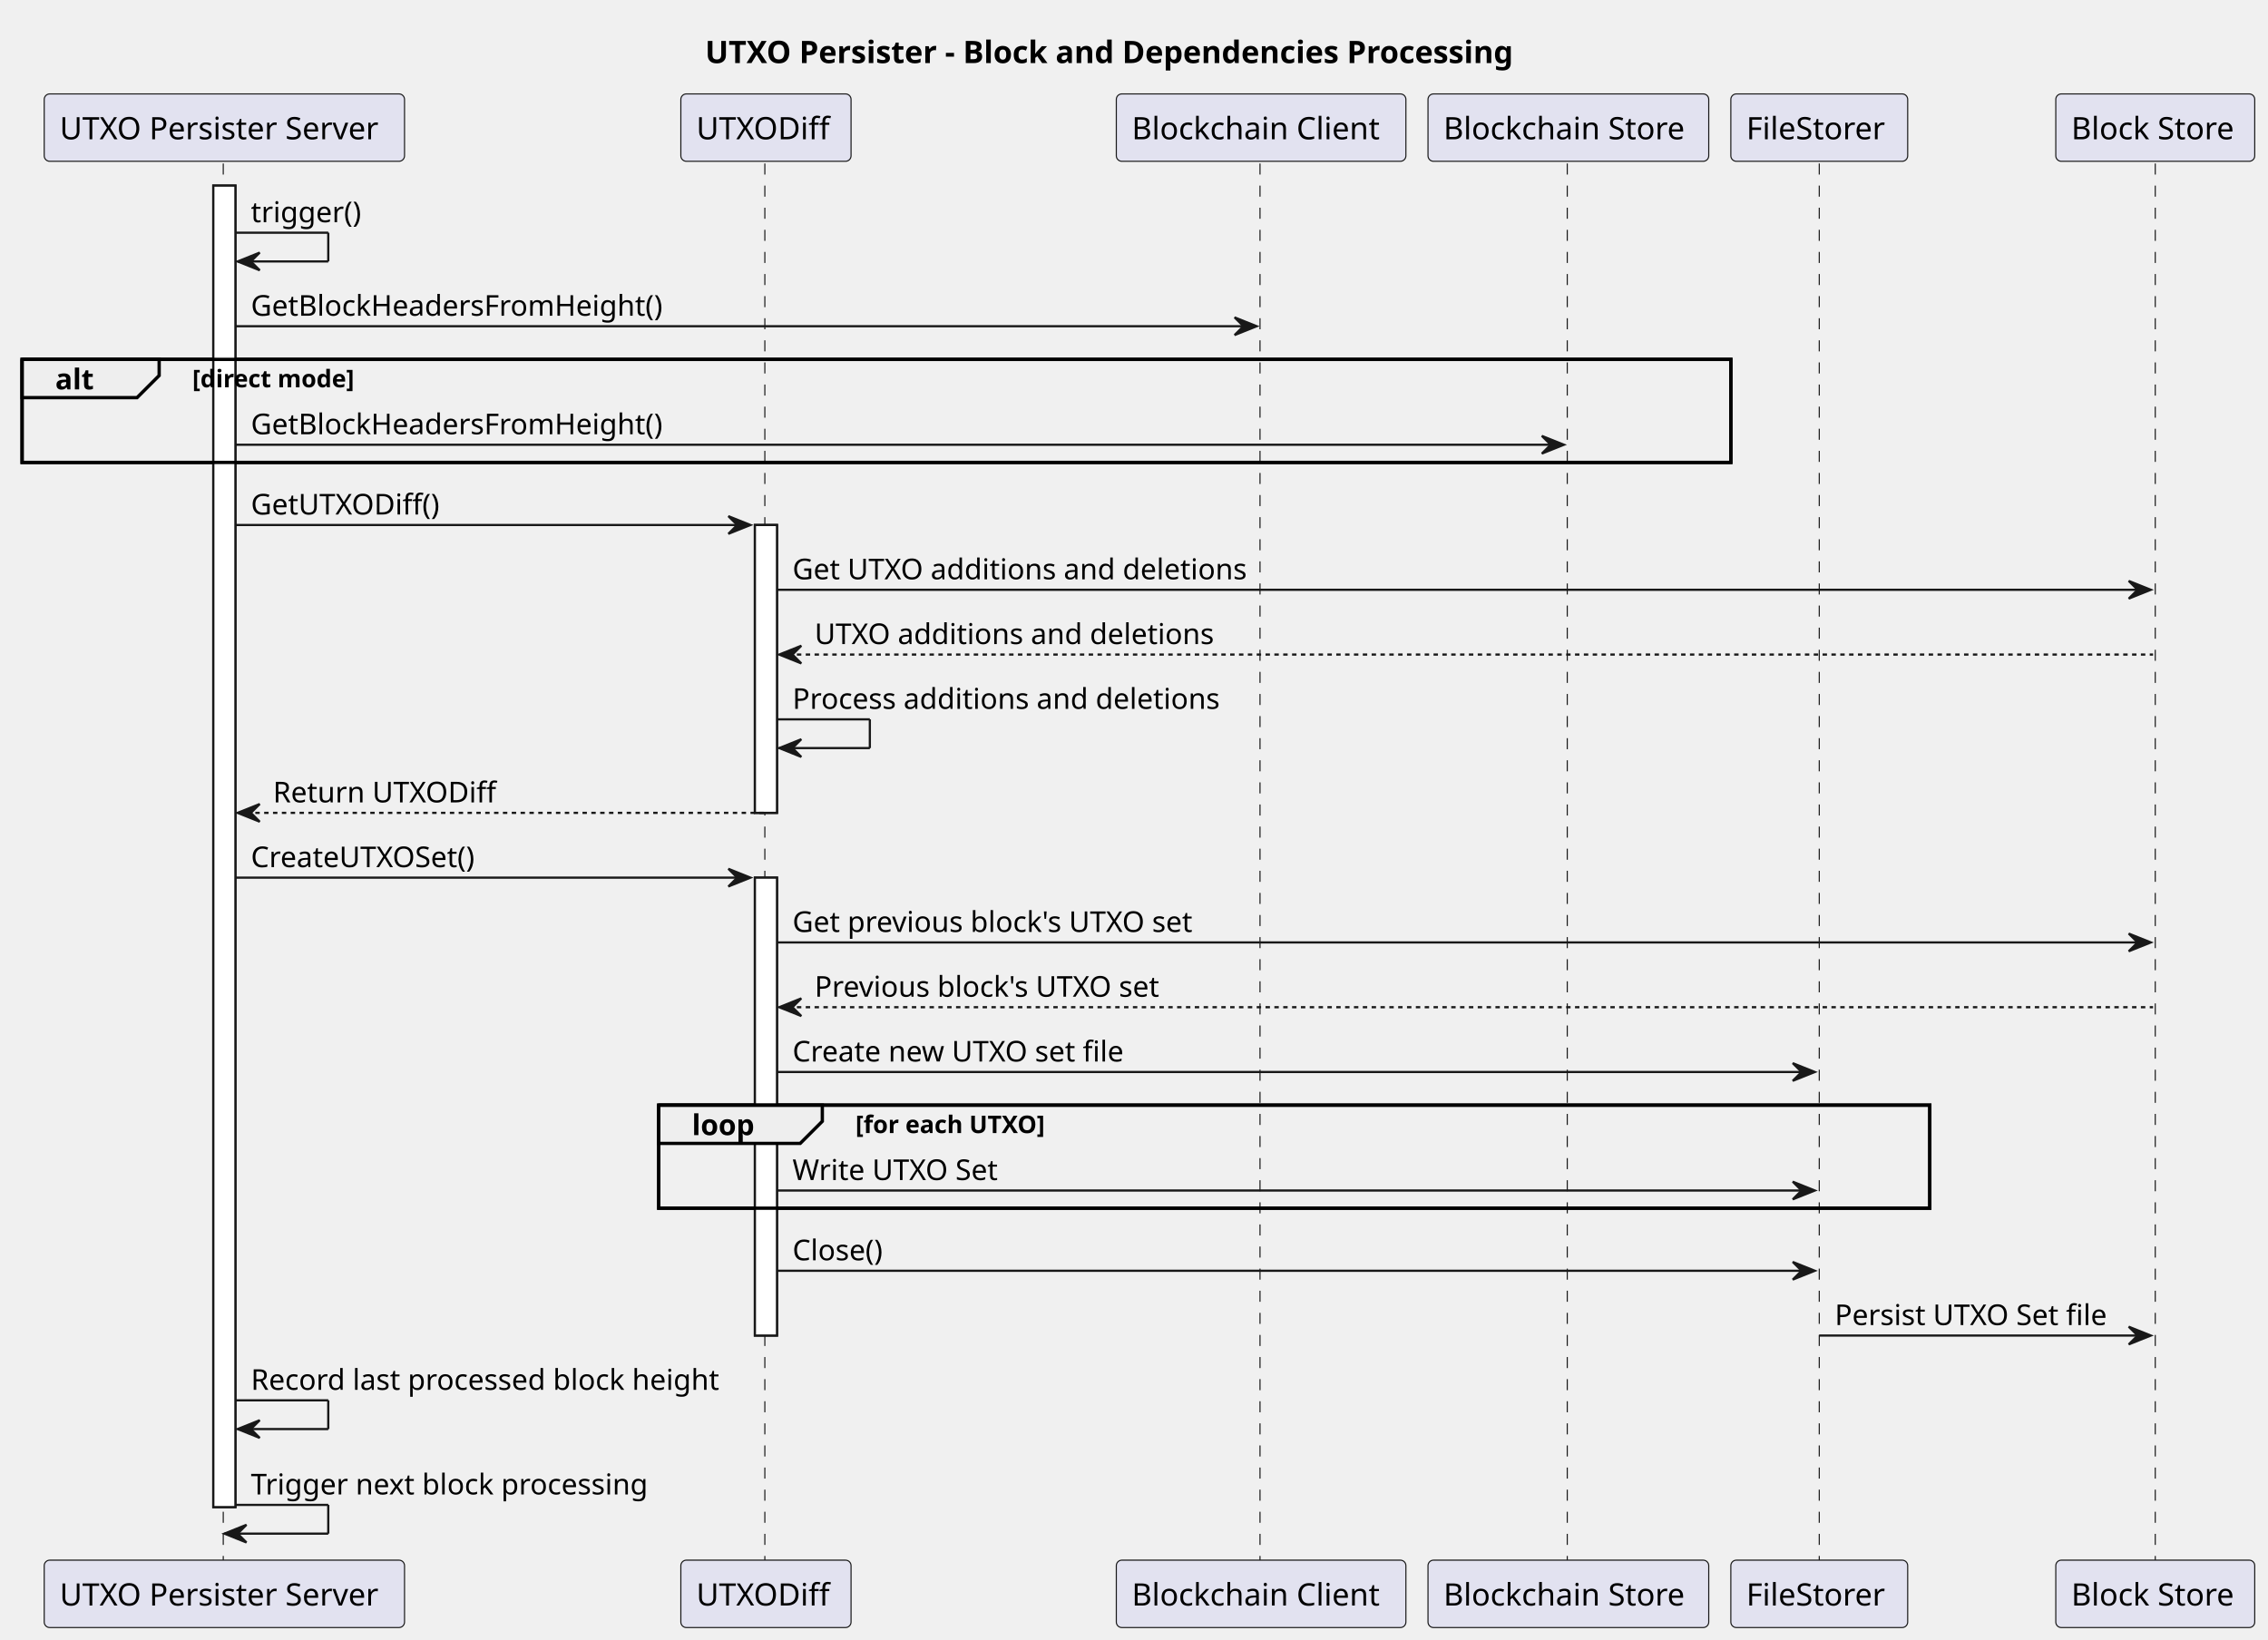
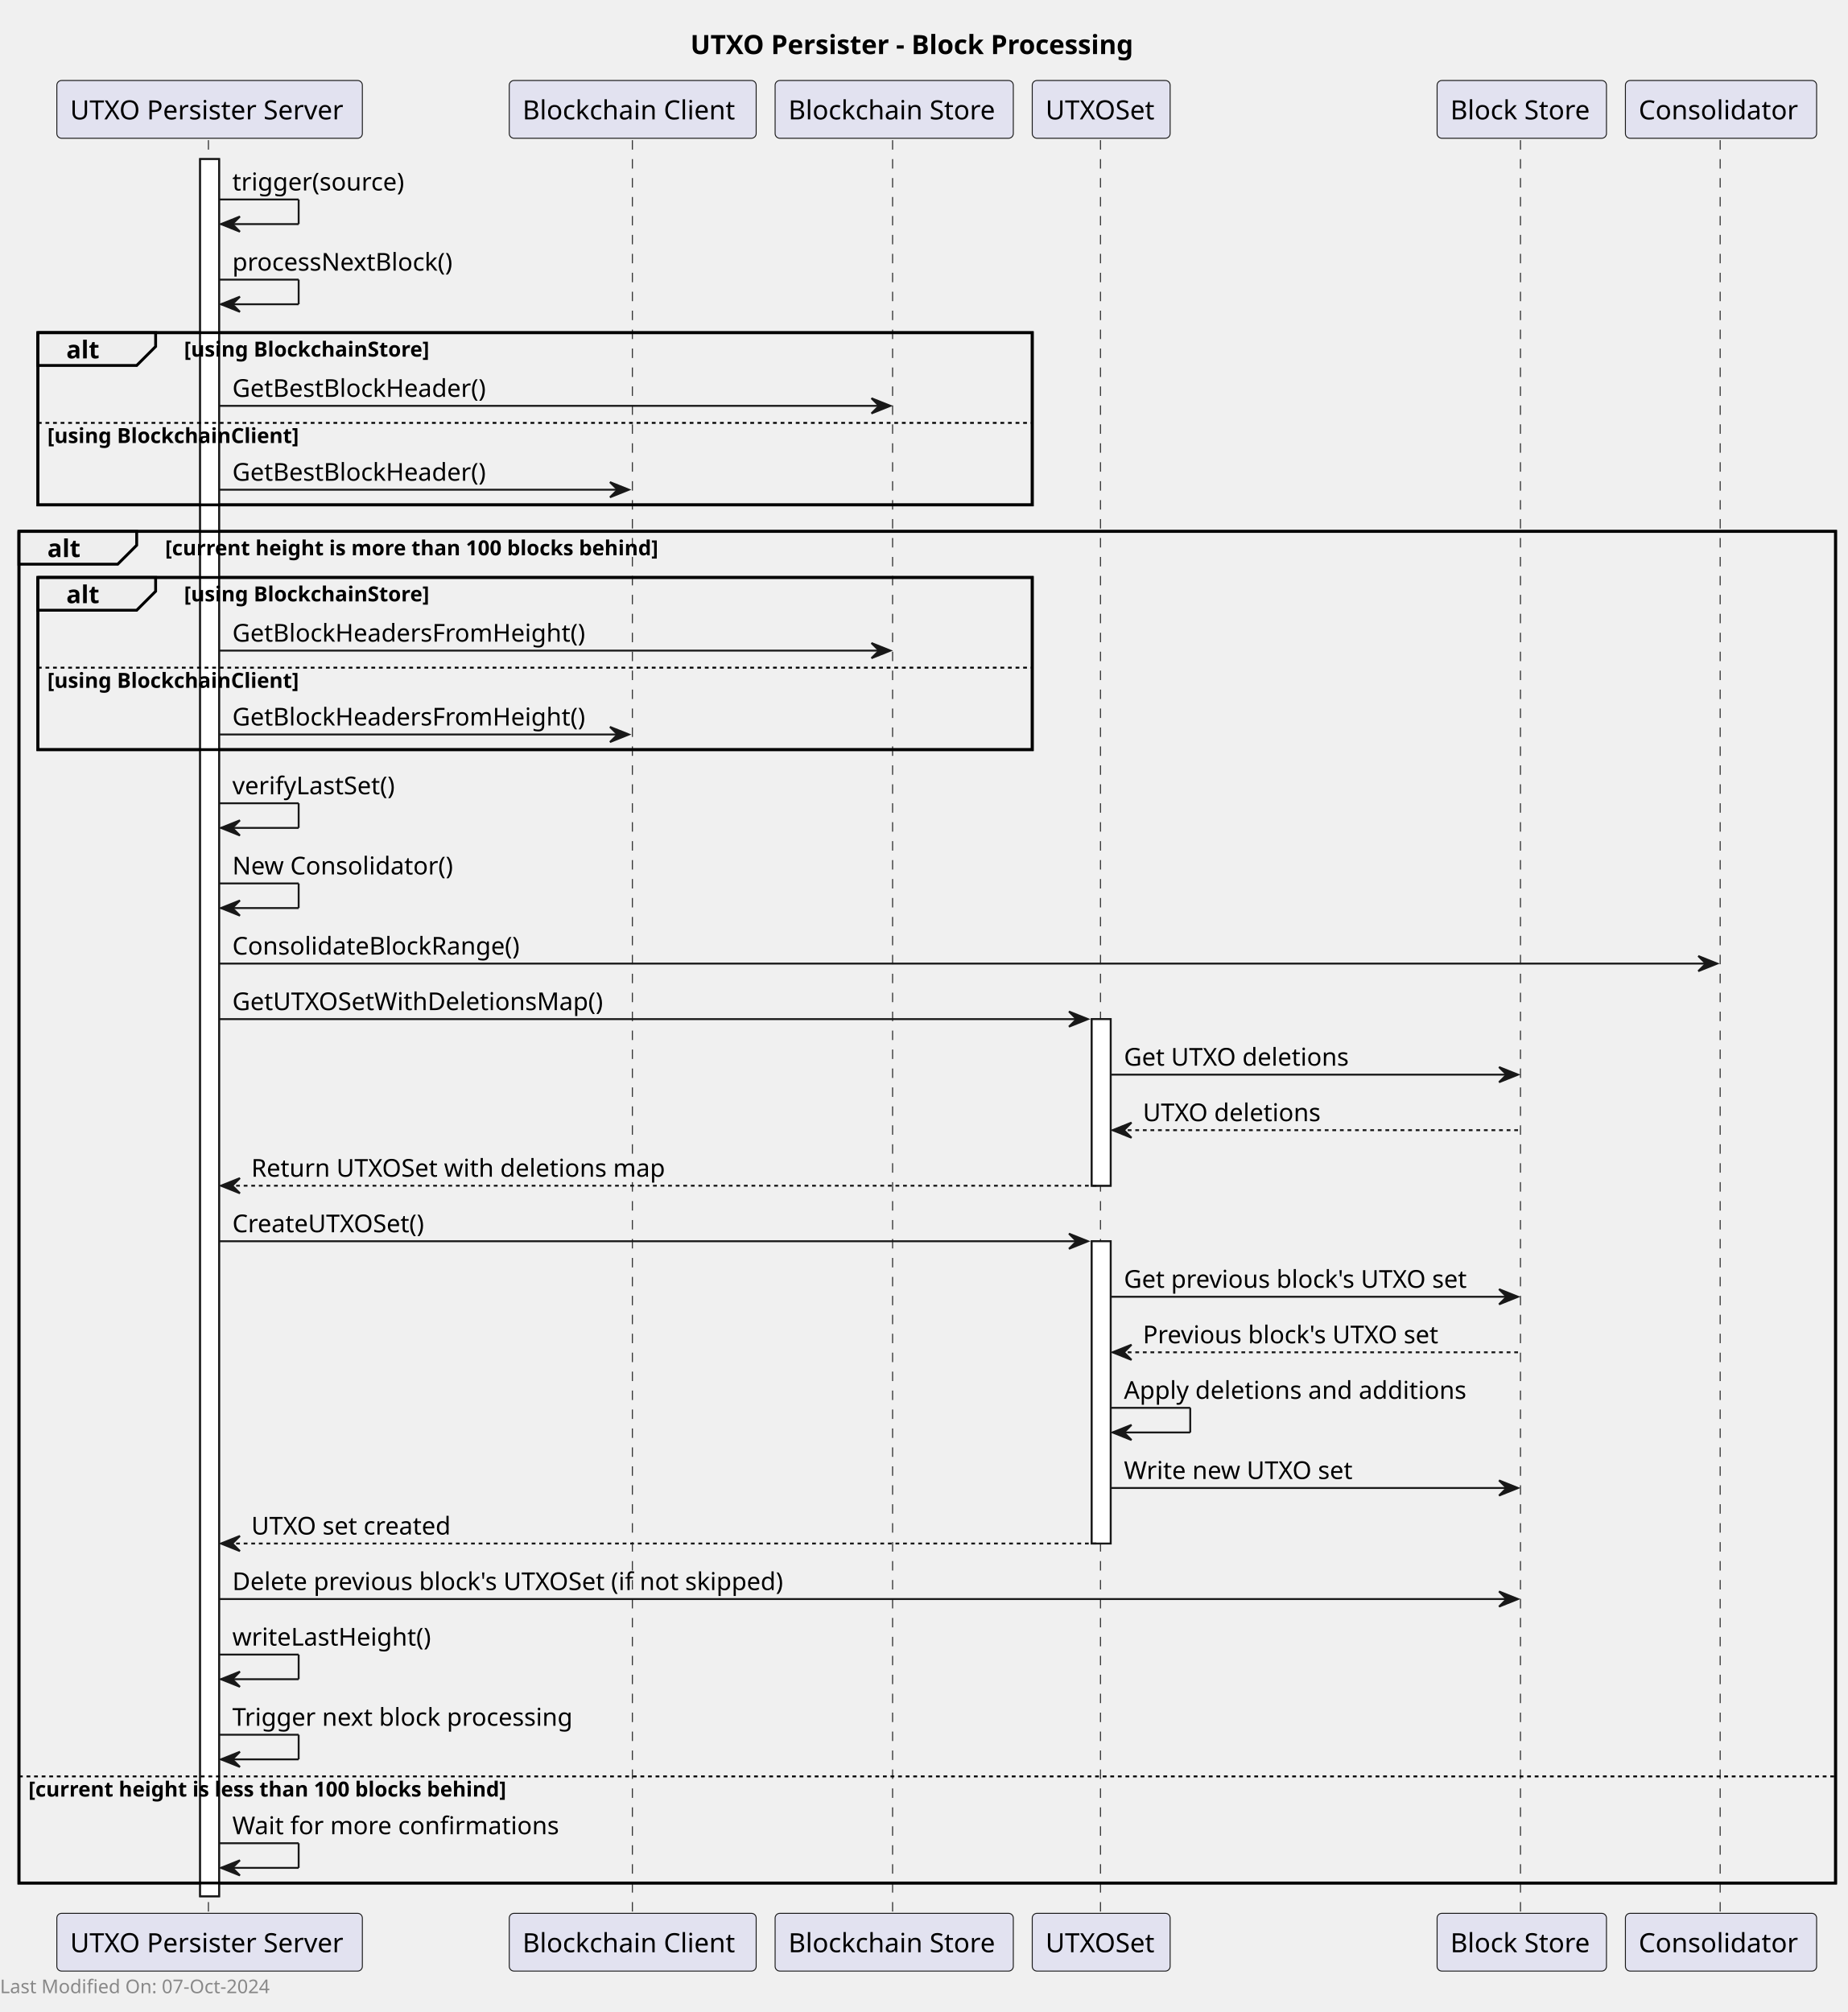
- <svg xmlns="http://www.w3.org/2000/svg" contentStyleType="text/css" height="742px" preserveAspectRatio="none" style="width:1026px;height:742px;background:#FFFFFF;" version="1.1" viewBox="0 0 1026 742" width="1026px" zoomAndPan="magnify">
+ <svg xmlns="http://www.w3.org/2000/svg" contentStyleType="text/css" height="1062px" preserveAspectRatio="none" style="width:975px;height:1062px;background:#FFFFFF;" version="1.1" viewBox="0 0 975 1062" width="975px" zoomAndPan="magnify">
  <defs />
  <g>
-     <text fill="#000000" font-family="sans-serif" font-size="14" font-weight="bold" lengthAdjust="spacing" textLength="386" x="319" y="28.535">UTXO Persister - Block and Dependencies Processing</text>
-     <rect fill="#FFFFFF" height="597.9" style="stroke:#181818;stroke-width:1.0;" width="10" x="96.5" y="83.977" />
-     <rect fill="#FFFFFF" height="130.242" style="stroke:#181818;stroke-width:1.0;" width="10" x="341.5" y="237.529" />
-     <rect fill="#FFFFFF" height="207.174" style="stroke:#181818;stroke-width:1.0;" width="10" x="341.5" y="397.082" />
-     <rect fill="none" height="46.621" style="stroke:#000000;stroke-width:1.5;" width="773" x="10" y="162.598" />
-     <rect fill="none" height="46.621" style="stroke:#000000;stroke-width:1.5;" width="575" x="298" y="500.014" />
-     <line style="stroke:#181818;stroke-width:0.5;stroke-dasharray:5.0,5.0;" x1="101" x2="101" y1="73.977" y2="706.877" />
-     <line style="stroke:#181818;stroke-width:0.5;stroke-dasharray:5.0,5.0;" x1="346" x2="346" y1="73.977" y2="706.877" />
-     <line style="stroke:#181818;stroke-width:0.5;stroke-dasharray:5.0,5.0;" x1="570" x2="570" y1="73.977" y2="706.877" />
-     <line style="stroke:#181818;stroke-width:0.5;stroke-dasharray:5.0,5.0;" x1="709" x2="709" y1="73.977" y2="706.877" />
-     <line style="stroke:#181818;stroke-width:0.5;stroke-dasharray:5.0,5.0;" x1="823" x2="823" y1="73.977" y2="706.877" />
-     <line style="stroke:#181818;stroke-width:0.5;stroke-dasharray:5.0,5.0;" x1="975" x2="975" y1="73.977" y2="706.877" />
-     <rect fill="#E2E2F0" height="30.488" rx="2.5" ry="2.5" style="stroke:#181818;stroke-width:0.5;" width="163" x="20" y="42.488" />
-     <text fill="#000000" font-family="sans-serif" font-size="14" lengthAdjust="spacing" textLength="149" x="27" y="63.023">UTXO Persister Server</text>
-     <rect fill="#E2E2F0" height="30.488" rx="2.5" ry="2.5" style="stroke:#181818;stroke-width:0.5;" width="163" x="20" y="705.877" />
-     <text fill="#000000" font-family="sans-serif" font-size="14" lengthAdjust="spacing" textLength="149" x="27" y="726.412">UTXO Persister Server</text>
-     <rect fill="#E2E2F0" height="30.488" rx="2.5" ry="2.5" style="stroke:#181818;stroke-width:0.5;" width="77" x="308" y="42.488" />
-     <text fill="#000000" font-family="sans-serif" font-size="14" lengthAdjust="spacing" textLength="63" x="315" y="63.023">UTXODiff</text>
-     <rect fill="#E2E2F0" height="30.488" rx="2.5" ry="2.5" style="stroke:#181818;stroke-width:0.5;" width="77" x="308" y="705.877" />
-     <text fill="#000000" font-family="sans-serif" font-size="14" lengthAdjust="spacing" textLength="63" x="315" y="726.412">UTXODiff</text>
-     <rect fill="#E2E2F0" height="30.488" rx="2.5" ry="2.5" style="stroke:#181818;stroke-width:0.5;" width="131" x="505" y="42.488" />
-     <text fill="#000000" font-family="sans-serif" font-size="14" lengthAdjust="spacing" textLength="117" x="512" y="63.023">Blockchain Client</text>
-     <rect fill="#E2E2F0" height="30.488" rx="2.5" ry="2.5" style="stroke:#181818;stroke-width:0.5;" width="131" x="505" y="705.877" />
-     <text fill="#000000" font-family="sans-serif" font-size="14" lengthAdjust="spacing" textLength="117" x="512" y="726.412">Blockchain Client</text>
-     <rect fill="#E2E2F0" height="30.488" rx="2.5" ry="2.5" style="stroke:#181818;stroke-width:0.5;" width="127" x="646" y="42.488" />
-     <text fill="#000000" font-family="sans-serif" font-size="14" lengthAdjust="spacing" textLength="113" x="653" y="63.023">Blockchain Store</text>
-     <rect fill="#E2E2F0" height="30.488" rx="2.5" ry="2.5" style="stroke:#181818;stroke-width:0.5;" width="127" x="646" y="705.877" />
-     <text fill="#000000" font-family="sans-serif" font-size="14" lengthAdjust="spacing" textLength="113" x="653" y="726.412">Blockchain Store</text>
-     <rect fill="#E2E2F0" height="30.488" rx="2.5" ry="2.5" style="stroke:#181818;stroke-width:0.5;" width="80" x="783" y="42.488" />
-     <text fill="#000000" font-family="sans-serif" font-size="14" lengthAdjust="spacing" textLength="66" x="790" y="63.023">FileStorer</text>
-     <rect fill="#E2E2F0" height="30.488" rx="2.5" ry="2.5" style="stroke:#181818;stroke-width:0.5;" width="80" x="783" y="705.877" />
-     <text fill="#000000" font-family="sans-serif" font-size="14" lengthAdjust="spacing" textLength="66" x="790" y="726.412">FileStorer</text>
-     <rect fill="#E2E2F0" height="30.488" rx="2.5" ry="2.5" style="stroke:#181818;stroke-width:0.5;" width="90" x="930" y="42.488" />
-     <text fill="#000000" font-family="sans-serif" font-size="14" lengthAdjust="spacing" textLength="76" x="937" y="63.023">Block Store</text>
-     <rect fill="#E2E2F0" height="30.488" rx="2.5" ry="2.5" style="stroke:#181818;stroke-width:0.5;" width="90" x="930" y="705.877" />
-     <text fill="#000000" font-family="sans-serif" font-size="14" lengthAdjust="spacing" textLength="76" x="937" y="726.412">Block Store</text>
-     <rect fill="#FFFFFF" height="597.9" style="stroke:#181818;stroke-width:1.0;" width="10" x="96.5" y="83.977" />
-     <rect fill="#FFFFFF" height="130.242" style="stroke:#181818;stroke-width:1.0;" width="10" x="341.5" y="237.529" />
-     <rect fill="#FFFFFF" height="207.174" style="stroke:#181818;stroke-width:1.0;" width="10" x="341.5" y="397.082" />
-     <line style="stroke:#181818;stroke-width:1.0;" x1="106.5" x2="148.5" y1="105.287" y2="105.287" />
-     <line style="stroke:#181818;stroke-width:1.0;" x1="148.5" x2="148.5" y1="105.287" y2="118.287" />
-     <line style="stroke:#181818;stroke-width:1.0;" x1="107.5" x2="148.5" y1="118.287" y2="118.287" />
-     <polygon fill="#181818" points="117.5,114.287,107.5,118.287,117.5,122.287,113.5,118.287" style="stroke:#181818;stroke-width:1.0;" />
-     <text fill="#000000" font-family="sans-serif" font-size="13" lengthAdjust="spacing" textLength="50" x="113.5" y="100.545">trigger()</text>
-     <polygon fill="#181818" points="558.5,143.598,568.5,147.598,558.5,151.598,562.5,147.598" style="stroke:#181818;stroke-width:1.0;" />
-     <line style="stroke:#181818;stroke-width:1.0;" x1="106.5" x2="564.5" y1="147.598" y2="147.598" />
-     <text fill="#000000" font-family="sans-serif" font-size="13" lengthAdjust="spacing" textLength="188" x="113.5" y="142.856">GetBlockHeadersFromHeight()</text>
-     <path d="M10,162.598 L72,162.598 L72,169.908 L62,179.908 L10,179.908 L10,162.598 " fill="#EEEEEE" style="stroke:#000000;stroke-width:1.5;" />
-     <rect fill="none" height="46.621" style="stroke:#000000;stroke-width:1.5;" width="773" x="10" y="162.598" />
-     <text fill="#000000" font-family="sans-serif" font-size="13" font-weight="bold" lengthAdjust="spacing" textLength="17" x="25" y="176.166">alt</text>
-     <text fill="#000000" font-family="sans-serif" font-size="11" font-weight="bold" lengthAdjust="spacing" textLength="75" x="87" y="175.232">[direct mode]</text>
-     <polygon fill="#181818" points="697.5,197.219,707.5,201.219,697.5,205.219,701.5,201.219" style="stroke:#181818;stroke-width:1.0;" />
-     <line style="stroke:#181818;stroke-width:1.0;" x1="106.5" x2="703.5" y1="201.219" y2="201.219" />
-     <text fill="#000000" font-family="sans-serif" font-size="13" lengthAdjust="spacing" textLength="188" x="113.5" y="196.477">GetBlockHeadersFromHeight()</text>
-     <polygon fill="#181818" points="329.5,233.529,339.5,237.529,329.5,241.529,333.5,237.529" style="stroke:#181818;stroke-width:1.0;" />
-     <line style="stroke:#181818;stroke-width:1.0;" x1="106.5" x2="335.5" y1="237.529" y2="237.529" />
-     <text fill="#000000" font-family="sans-serif" font-size="13" lengthAdjust="spacing" textLength="88" x="113.5" y="232.787">GetUTXODiff()</text>
-     <polygon fill="#181818" points="963,262.84,973,266.84,963,270.84,967,266.84" style="stroke:#181818;stroke-width:1.0;" />
-     <line style="stroke:#181818;stroke-width:1.0;" x1="351.5" x2="969" y1="266.84" y2="266.84" />
-     <text fill="#000000" font-family="sans-serif" font-size="13" lengthAdjust="spacing" textLength="212" x="358.5" y="262.098">Get UTXO additions and deletions</text>
-     <polygon fill="#181818" points="362.5,292.15,352.5,296.15,362.5,300.15,358.5,296.15" style="stroke:#181818;stroke-width:1.0;" />
-     <line style="stroke:#181818;stroke-width:1.0;stroke-dasharray:2.0,2.0;" x1="356.5" x2="974" y1="296.15" y2="296.15" />
-     <text fill="#000000" font-family="sans-serif" font-size="13" lengthAdjust="spacing" textLength="187" x="368.5" y="291.408">UTXO additions and deletions</text>
-     <line style="stroke:#181818;stroke-width:1.0;" x1="351.5" x2="393.5" y1="325.461" y2="325.461" />
-     <line style="stroke:#181818;stroke-width:1.0;" x1="393.5" x2="393.5" y1="325.461" y2="338.461" />
-     <line style="stroke:#181818;stroke-width:1.0;" x1="352.5" x2="393.5" y1="338.461" y2="338.461" />
-     <polygon fill="#181818" points="362.5,334.461,352.5,338.461,362.5,342.461,358.5,338.461" style="stroke:#181818;stroke-width:1.0;" />
-     <text fill="#000000" font-family="sans-serif" font-size="13" lengthAdjust="spacing" textLength="200" x="358.5" y="320.719">Process additions and deletions</text>
-     <polygon fill="#181818" points="117.5,363.772,107.5,367.772,117.5,371.772,113.5,367.772" style="stroke:#181818;stroke-width:1.0;" />
-     <line style="stroke:#181818;stroke-width:1.0;stroke-dasharray:2.0,2.0;" x1="111.5" x2="345.5" y1="367.772" y2="367.772" />
-     <text fill="#000000" font-family="sans-serif" font-size="13" lengthAdjust="spacing" textLength="104" x="123.5" y="363.029">Return UTXODiff</text>
-     <polygon fill="#181818" points="329.5,393.082,339.5,397.082,329.5,401.082,333.5,397.082" style="stroke:#181818;stroke-width:1.0;" />
-     <line style="stroke:#181818;stroke-width:1.0;" x1="106.5" x2="335.5" y1="397.082" y2="397.082" />
-     <text fill="#000000" font-family="sans-serif" font-size="13" lengthAdjust="spacing" textLength="102" x="113.5" y="392.34">CreateUTXOSet()</text>
-     <polygon fill="#181818" points="963,422.393,973,426.393,963,430.393,967,426.393" style="stroke:#181818;stroke-width:1.0;" />
-     <line style="stroke:#181818;stroke-width:1.0;" x1="351.5" x2="969" y1="426.393" y2="426.393" />
-     <text fill="#000000" font-family="sans-serif" font-size="13" lengthAdjust="spacing" textLength="190" x="358.5" y="421.65">Get previous block's UTXO set</text>
-     <polygon fill="#181818" points="362.5,451.703,352.5,455.703,362.5,459.703,358.5,455.703" style="stroke:#181818;stroke-width:1.0;" />
-     <line style="stroke:#181818;stroke-width:1.0;stroke-dasharray:2.0,2.0;" x1="356.5" x2="974" y1="455.703" y2="455.703" />
-     <text fill="#000000" font-family="sans-serif" font-size="13" lengthAdjust="spacing" textLength="164" x="368.5" y="450.961">Previous block's UTXO set</text>
-     <polygon fill="#181818" points="811,481.014,821,485.014,811,489.014,815,485.014" style="stroke:#181818;stroke-width:1.0;" />
-     <line style="stroke:#181818;stroke-width:1.0;" x1="351.5" x2="817" y1="485.014" y2="485.014" />
-     <text fill="#000000" font-family="sans-serif" font-size="13" lengthAdjust="spacing" textLength="155" x="358.5" y="480.272">Create new UTXO set file</text>
-     <path d="M298,500.014 L372,500.014 L372,507.324 L362,517.324 L298,517.324 L298,500.014 " fill="#EEEEEE" style="stroke:#000000;stroke-width:1.5;" />
-     <rect fill="none" height="46.621" style="stroke:#000000;stroke-width:1.5;" width="575" x="298" y="500.014" />
-     <text fill="#000000" font-family="sans-serif" font-size="13" font-weight="bold" lengthAdjust="spacing" textLength="29" x="313" y="513.582">loop</text>
-     <text fill="#000000" font-family="sans-serif" font-size="11" font-weight="bold" lengthAdjust="spacing" textLength="90" x="387" y="512.648">[for each UTXO]</text>
-     <polygon fill="#181818" points="811,534.635,821,538.635,811,542.635,815,538.635" style="stroke:#181818;stroke-width:1.0;" />
-     <line style="stroke:#181818;stroke-width:1.0;" x1="351.5" x2="817" y1="538.635" y2="538.635" />
-     <text fill="#000000" font-family="sans-serif" font-size="13" lengthAdjust="spacing" textLength="94" x="358.5" y="533.893">Write UTXO Set</text>
-     <polygon fill="#181818" points="811,570.945,821,574.945,811,578.945,815,574.945" style="stroke:#181818;stroke-width:1.0;" />
-     <line style="stroke:#181818;stroke-width:1.0;" x1="351.5" x2="817" y1="574.945" y2="574.945" />
-     <text fill="#000000" font-family="sans-serif" font-size="13" lengthAdjust="spacing" textLength="43" x="358.5" y="570.203">Close()</text>
-     <polygon fill="#181818" points="963,600.256,973,604.256,963,608.256,967,604.256" style="stroke:#181818;stroke-width:1.0;" />
-     <line style="stroke:#181818;stroke-width:1.0;" x1="823" x2="969" y1="604.256" y2="604.256" />
-     <text fill="#000000" font-family="sans-serif" font-size="13" lengthAdjust="spacing" textLength="128" x="830" y="599.514">Persist UTXO Set file</text>
-     <line style="stroke:#181818;stroke-width:1.0;" x1="106.5" x2="148.5" y1="633.566" y2="633.566" />
-     <line style="stroke:#181818;stroke-width:1.0;" x1="148.5" x2="148.5" y1="633.566" y2="646.566" />
-     <line style="stroke:#181818;stroke-width:1.0;" x1="107.5" x2="148.5" y1="646.566" y2="646.566" />
-     <polygon fill="#181818" points="117.5,642.566,107.5,646.566,117.5,650.566,113.5,646.566" style="stroke:#181818;stroke-width:1.0;" />
-     <text fill="#000000" font-family="sans-serif" font-size="13" lengthAdjust="spacing" textLength="221" x="113.5" y="628.824">Record last processed block height</text>
-     <line style="stroke:#181818;stroke-width:1.0;" x1="106.5" x2="148.5" y1="680.877" y2="680.877" />
-     <line style="stroke:#181818;stroke-width:1.0;" x1="148.5" x2="148.5" y1="680.877" y2="693.877" />
-     <line style="stroke:#181818;stroke-width:1.0;" x1="101.5" x2="148.5" y1="693.877" y2="693.877" />
-     <polygon fill="#181818" points="111.5,689.877,101.5,693.877,111.5,697.877,107.5,693.877" style="stroke:#181818;stroke-width:1.0;" />
-     <text fill="#000000" font-family="sans-serif" font-size="13" lengthAdjust="spacing" textLength="189" x="113.5" y="676.135">Trigger next block processing</text>
+     <text fill="#000000" font-family="sans-serif" font-size="14" font-weight="bold" lengthAdjust="spacing" textLength="248.992" x="364.391" y="28.535">UTXO Persister - Block Processing</text>
+     <rect fill="#FFFFFF" height="916.939" style="stroke:#181818;stroke-width:1.0;" width="10" x="105.623" y="83.977" />
+     <rect fill="#FFFFFF" height="87.932" style="stroke:#181818;stroke-width:1.0;" width="10" x="576.189" y="537.924" />
+     <rect fill="#FFFFFF" height="159.553" style="stroke:#181818;stroke-width:1.0;" width="10" x="576.189" y="655.166" />
+     <rect fill="none" height="90.887" style="stroke:#000000;stroke-width:1.5;" width="524.805" x="20" y="175.598" />
+     <rect fill="none" height="713.432" style="stroke:#000000;stroke-width:1.5;" width="958.774" x="10" y="280.484" />
+     <rect fill="none" height="90.887" style="stroke:#000000;stroke-width:1.5;" width="524.805" x="20" y="304.795" />
+     <line style="stroke:#181818;stroke-width:0.5;stroke-dasharray:5.0,5.0;" x1="110" x2="110" y1="73.977" y2="1010.916" />
+     <line style="stroke:#181818;stroke-width:0.5;stroke-dasharray:5.0,5.0;" x1="333.779" x2="333.779" y1="73.977" y2="1010.916" />
+     <line style="stroke:#181818;stroke-width:0.5;stroke-dasharray:5.0,5.0;" x1="471.092" x2="471.092" y1="73.977" y2="1010.916" />
+     <line style="stroke:#181818;stroke-width:0.5;stroke-dasharray:5.0,5.0;" x1="580.805" x2="580.805" y1="73.977" y2="1010.916" />
+     <line style="stroke:#181818;stroke-width:0.5;stroke-dasharray:5.0,5.0;" x1="802.476" x2="802.476" y1="73.977" y2="1010.916" />
+     <line style="stroke:#181818;stroke-width:0.5;stroke-dasharray:5.0,5.0;" x1="907.862" x2="907.862" y1="73.977" y2="1010.916" />
+     <rect fill="#E2E2F0" height="30.488" rx="2.5" ry="2.5" style="stroke:#181818;stroke-width:0.5;" width="161.246" x="30" y="42.488" />
+     <text fill="#000000" font-family="sans-serif" font-size="14" lengthAdjust="spacing" textLength="147.246" x="37" y="63.023">UTXO Persister Server</text>
+     <rect fill="#E2E2F0" height="30.488" rx="2.5" ry="2.5" style="stroke:#181818;stroke-width:0.5;" width="161.246" x="30" y="1009.916" />
+     <text fill="#000000" font-family="sans-serif" font-size="14" lengthAdjust="spacing" textLength="147.246" x="37" y="1030.451">UTXO Persister Server</text>
+     <rect fill="#E2E2F0" height="30.488" rx="2.5" ry="2.5" style="stroke:#181818;stroke-width:0.5;" width="130.314" x="268.779" y="42.488" />
+     <text fill="#000000" font-family="sans-serif" font-size="14" lengthAdjust="spacing" textLength="116.314" x="275.779" y="63.023">Blockchain Client</text>
+     <rect fill="#E2E2F0" height="30.488" rx="2.5" ry="2.5" style="stroke:#181818;stroke-width:0.5;" width="130.314" x="268.779" y="1009.916" />
+     <text fill="#000000" font-family="sans-serif" font-size="14" lengthAdjust="spacing" textLength="116.314" x="275.779" y="1030.451">Blockchain Client</text>
+     <rect fill="#E2E2F0" height="30.488" rx="2.5" ry="2.5" style="stroke:#181818;stroke-width:0.5;" width="125.713" x="409.092" y="42.488" />
+     <text fill="#000000" font-family="sans-serif" font-size="14" lengthAdjust="spacing" textLength="111.713" x="416.092" y="63.023">Blockchain Store</text>
+     <rect fill="#E2E2F0" height="30.488" rx="2.5" ry="2.5" style="stroke:#181818;stroke-width:0.5;" width="125.713" x="409.092" y="1009.916" />
+     <text fill="#000000" font-family="sans-serif" font-size="14" lengthAdjust="spacing" textLength="111.713" x="416.092" y="1030.451">Blockchain Store</text>
+     <rect fill="#E2E2F0" height="30.488" rx="2.5" ry="2.5" style="stroke:#181818;stroke-width:0.5;" width="72.769" x="544.805" y="42.488" />
+     <text fill="#000000" font-family="sans-serif" font-size="14" lengthAdjust="spacing" textLength="58.769" x="551.805" y="63.023">UTXOSet</text>
+     <rect fill="#E2E2F0" height="30.488" rx="2.5" ry="2.5" style="stroke:#181818;stroke-width:0.5;" width="72.769" x="544.805" y="1009.916" />
+     <text fill="#000000" font-family="sans-serif" font-size="14" lengthAdjust="spacing" textLength="58.769" x="551.805" y="1030.451">UTXOSet</text>
+     <rect fill="#E2E2F0" height="30.488" rx="2.5" ry="2.5" style="stroke:#181818;stroke-width:0.5;" width="89.387" x="758.476" y="42.488" />
+     <text fill="#000000" font-family="sans-serif" font-size="14" lengthAdjust="spacing" textLength="75.387" x="765.476" y="63.023">Block Store</text>
+     <rect fill="#E2E2F0" height="30.488" rx="2.5" ry="2.5" style="stroke:#181818;stroke-width:0.5;" width="89.387" x="758.476" y="1009.916" />
+     <text fill="#000000" font-family="sans-serif" font-size="14" lengthAdjust="spacing" textLength="75.387" x="765.476" y="1030.451">Block Store</text>
+     <rect fill="#E2E2F0" height="30.488" rx="2.5" ry="2.5" style="stroke:#181818;stroke-width:0.5;" width="100.912" x="857.862" y="42.488" />
+     <text fill="#000000" font-family="sans-serif" font-size="14" lengthAdjust="spacing" textLength="86.912" x="864.862" y="63.023">Consolidator</text>
+     <rect fill="#E2E2F0" height="30.488" rx="2.5" ry="2.5" style="stroke:#181818;stroke-width:0.5;" width="100.912" x="857.862" y="1009.916" />
+     <text fill="#000000" font-family="sans-serif" font-size="14" lengthAdjust="spacing" textLength="86.912" x="864.862" y="1030.451">Consolidator</text>
+     <rect fill="#FFFFFF" height="916.939" style="stroke:#181818;stroke-width:1.0;" width="10" x="105.623" y="83.977" />
+     <rect fill="#FFFFFF" height="87.932" style="stroke:#181818;stroke-width:1.0;" width="10" x="576.189" y="537.924" />
+     <rect fill="#FFFFFF" height="159.553" style="stroke:#181818;stroke-width:1.0;" width="10" x="576.189" y="655.166" />
+     <line style="stroke:#181818;stroke-width:1.0;" x1="115.623" x2="157.623" y1="105.287" y2="105.287" />
+     <line style="stroke:#181818;stroke-width:1.0;" x1="157.623" x2="157.623" y1="105.287" y2="118.287" />
+     <line style="stroke:#181818;stroke-width:1.0;" x1="116.623" x2="157.623" y1="118.287" y2="118.287" />
+     <polygon fill="#181818" points="126.623,114.287,116.623,118.287,126.623,122.287,122.623,118.287" style="stroke:#181818;stroke-width:1.0;" />
+     <text fill="#000000" font-family="sans-serif" font-size="13" lengthAdjust="spacing" textLength="93.069" x="122.623" y="100.545">trigger(source)</text>
+     <line style="stroke:#181818;stroke-width:1.0;" x1="115.623" x2="157.623" y1="147.598" y2="147.598" />
+     <line style="stroke:#181818;stroke-width:1.0;" x1="157.623" x2="157.623" y1="147.598" y2="160.598" />
+     <line style="stroke:#181818;stroke-width:1.0;" x1="116.623" x2="157.623" y1="160.598" y2="160.598" />
+     <polygon fill="#181818" points="126.623,156.598,116.623,160.598,126.623,164.598,122.623,160.598" style="stroke:#181818;stroke-width:1.0;" />
+     <text fill="#000000" font-family="sans-serif" font-size="13" lengthAdjust="spacing" textLength="120.256" x="122.623" y="142.856">processNextBlock()</text>
+     <path d="M20,175.598 L82.139,175.598 L82.139,182.908 L72.139,192.908 L20,192.908 L20,175.598 " fill="#EEEEEE" style="stroke:#000000;stroke-width:1.5;" />
+     <rect fill="none" height="90.887" style="stroke:#000000;stroke-width:1.5;" width="524.805" x="20" y="175.598" />
+     <text fill="#000000" font-family="sans-serif" font-size="13" font-weight="bold" lengthAdjust="spacing" textLength="17.139" x="35" y="189.166">alt</text>
+     <text fill="#000000" font-family="sans-serif" font-size="11" font-weight="bold" lengthAdjust="spacing" textLength="133.187" x="97.139" y="188.232">[using BlockchainStore]</text>
+     <polygon fill="#181818" points="459.949,210.219,469.949,214.219,459.949,218.219,463.949,214.219" style="stroke:#181818;stroke-width:1.0;" />
+     <line style="stroke:#181818;stroke-width:1.0;" x1="115.623" x2="465.949" y1="214.219" y2="214.219" />
+     <text fill="#000000" font-family="sans-serif" font-size="13" lengthAdjust="spacing" textLength="134.361" x="122.623" y="209.477">GetBestBlockHeader()</text>
+     <line style="stroke:#000000;stroke-width:1.0;stroke-dasharray:2.0,2.0;" x1="20" x2="544.805" y1="223.219" y2="223.219" />
+     <text fill="#000000" font-family="sans-serif" font-size="11" font-weight="bold" lengthAdjust="spacing" textLength="137.092" x="25" y="233.853">[using BlockchainClient]</text>
+     <polygon fill="#181818" points="321.935,254.484,331.935,258.484,321.935,262.484,325.935,258.484" style="stroke:#181818;stroke-width:1.0;" />
+     <line style="stroke:#181818;stroke-width:1.0;" x1="115.623" x2="327.935" y1="258.484" y2="258.484" />
+     <text fill="#000000" font-family="sans-serif" font-size="13" lengthAdjust="spacing" textLength="134.361" x="122.623" y="253.742">GetBestBlockHeader()</text>
+     <path d="M10,280.484 L72.139,280.484 L72.139,287.795 L62.139,297.795 L10,297.795 L10,280.484 " fill="#EEEEEE" style="stroke:#000000;stroke-width:1.5;" />
+     <rect fill="none" height="713.432" style="stroke:#000000;stroke-width:1.5;" width="958.774" x="10" y="280.484" />
+     <text fill="#000000" font-family="sans-serif" font-size="13" font-weight="bold" lengthAdjust="spacing" textLength="17.139" x="25" y="294.053">alt</text>
+     <text fill="#000000" font-family="sans-serif" font-size="11" font-weight="bold" lengthAdjust="spacing" textLength="272.975" x="87.139" y="293.119">[current height is more than 100 blocks behind]</text>
+     <path d="M20,304.795 L82.139,304.795 L82.139,312.106 L72.139,322.106 L20,322.106 L20,304.795 " fill="#EEEEEE" style="stroke:#000000;stroke-width:1.5;" />
+     <rect fill="none" height="90.887" style="stroke:#000000;stroke-width:1.5;" width="524.805" x="20" y="304.795" />
+     <text fill="#000000" font-family="sans-serif" font-size="13" font-weight="bold" lengthAdjust="spacing" textLength="17.139" x="35" y="318.363">alt</text>
+     <text fill="#000000" font-family="sans-serif" font-size="11" font-weight="bold" lengthAdjust="spacing" textLength="133.187" x="97.139" y="317.43">[using BlockchainStore]</text>
+     <polygon fill="#181818" points="459.949,339.416,469.949,343.416,459.949,347.416,463.949,343.416" style="stroke:#181818;stroke-width:1.0;" />
+     <line style="stroke:#181818;stroke-width:1.0;" x1="115.623" x2="465.949" y1="343.416" y2="343.416" />
+     <text fill="#000000" font-family="sans-serif" font-size="13" lengthAdjust="spacing" textLength="188.779" x="122.623" y="338.674">GetBlockHeadersFromHeight()</text>
+     <line style="stroke:#000000;stroke-width:1.0;stroke-dasharray:2.0,2.0;" x1="20" x2="544.805" y1="352.416" y2="352.416" />
+     <text fill="#000000" font-family="sans-serif" font-size="11" font-weight="bold" lengthAdjust="spacing" textLength="137.092" x="25" y="363.051">[using BlockchainClient]</text>
+     <polygon fill="#181818" points="321.935,383.682,331.935,387.682,321.935,391.682,325.935,387.682" style="stroke:#181818;stroke-width:1.0;" />
+     <line style="stroke:#181818;stroke-width:1.0;" x1="115.623" x2="327.935" y1="387.682" y2="387.682" />
+     <text fill="#000000" font-family="sans-serif" font-size="13" lengthAdjust="spacing" textLength="188.779" x="122.623" y="382.94">GetBlockHeadersFromHeight()</text>
+     <line style="stroke:#181818;stroke-width:1.0;" x1="115.623" x2="157.623" y1="423.992" y2="423.992" />
+     <line style="stroke:#181818;stroke-width:1.0;" x1="157.623" x2="157.623" y1="423.992" y2="436.992" />
+     <line style="stroke:#181818;stroke-width:1.0;" x1="116.623" x2="157.623" y1="436.992" y2="436.992" />
+     <polygon fill="#181818" points="126.623,432.992,116.623,436.992,126.623,440.992,122.623,436.992" style="stroke:#181818;stroke-width:1.0;" />
+     <text fill="#000000" font-family="sans-serif" font-size="13" lengthAdjust="spacing" textLength="87.782" x="122.623" y="419.25">verifyLastSet()</text>
+     <line style="stroke:#181818;stroke-width:1.0;" x1="115.623" x2="157.623" y1="466.303" y2="466.303" />
+     <line style="stroke:#181818;stroke-width:1.0;" x1="157.623" x2="157.623" y1="466.303" y2="479.303" />
+     <line style="stroke:#181818;stroke-width:1.0;" x1="116.623" x2="157.623" y1="479.303" y2="479.303" />
+     <polygon fill="#181818" points="126.623,475.303,116.623,479.303,126.623,483.303,122.623,479.303" style="stroke:#181818;stroke-width:1.0;" />
+     <text fill="#000000" font-family="sans-serif" font-size="13" lengthAdjust="spacing" textLength="120.136" x="122.623" y="461.56">New Consolidator()</text>
+     <polygon fill="#181818" points="896.318,504.613,906.318,508.613,896.318,512.613,900.318,508.613" style="stroke:#181818;stroke-width:1.0;" />
+     <line style="stroke:#181818;stroke-width:1.0;" x1="115.623" x2="902.318" y1="508.613" y2="508.613" />
+     <text fill="#000000" font-family="sans-serif" font-size="13" lengthAdjust="spacing" textLength="155.391" x="122.623" y="503.871">ConsolidateBlockRange()</text>
+     <polygon fill="#181818" points="564.189,533.924,574.189,537.924,564.189,541.924,568.189,537.924" style="stroke:#181818;stroke-width:1.0;" />
+     <line style="stroke:#181818;stroke-width:1.0;" x1="115.623" x2="570.189" y1="537.924" y2="537.924" />
+     <text fill="#000000" font-family="sans-serif" font-size="13" lengthAdjust="spacing" textLength="198.174" x="122.623" y="533.182">GetUTXOSetWithDeletionsMap()</text>
+     <polygon fill="#181818" points="791.169,563.234,801.169,567.234,791.169,571.234,795.169,567.234" style="stroke:#181818;stroke-width:1.0;" />
+     <line style="stroke:#181818;stroke-width:1.0;" x1="586.189" x2="797.169" y1="567.234" y2="567.234" />
+     <text fill="#000000" font-family="sans-serif" font-size="13" lengthAdjust="spacing" textLength="122.916" x="593.189" y="562.492">Get UTXO deletions</text>
+     <polygon fill="#181818" points="597.189,592.545,587.189,596.545,597.189,600.545,593.189,596.545" style="stroke:#181818;stroke-width:1.0;" />
+     <line style="stroke:#181818;stroke-width:1.0;stroke-dasharray:2.0,2.0;" x1="591.189" x2="802.169" y1="596.545" y2="596.545" />
+     <text fill="#000000" font-family="sans-serif" font-size="13" lengthAdjust="spacing" textLength="97.303" x="603.189" y="591.803">UTXO deletions</text>
+     <polygon fill="#181818" points="126.623,621.856,116.623,625.856,126.623,629.856,122.623,625.856" style="stroke:#181818;stroke-width:1.0;" />
+     <line style="stroke:#181818;stroke-width:1.0;stroke-dasharray:2.0,2.0;" x1="120.623" x2="580.189" y1="625.856" y2="625.856" />
+     <text fill="#000000" font-family="sans-serif" font-size="13" lengthAdjust="spacing" textLength="224.732" x="132.623" y="621.113">Return UTXOSet with deletions map</text>
+     <polygon fill="#181818" points="564.189,651.166,574.189,655.166,564.189,659.166,568.189,655.166" style="stroke:#181818;stroke-width:1.0;" />
+     <line style="stroke:#181818;stroke-width:1.0;" x1="115.623" x2="570.189" y1="655.166" y2="655.166" />
+     <text fill="#000000" font-family="sans-serif" font-size="13" lengthAdjust="spacing" textLength="103.867" x="122.623" y="650.424">CreateUTXOSet()</text>
+     <polygon fill="#181818" points="791.169,680.477,801.169,684.477,791.169,688.477,795.169,684.477" style="stroke:#181818;stroke-width:1.0;" />
+     <line style="stroke:#181818;stroke-width:1.0;" x1="586.189" x2="797.169" y1="684.477" y2="684.477" />
+     <text fill="#000000" font-family="sans-serif" font-size="13" lengthAdjust="spacing" textLength="189.846" x="593.189" y="679.734">Get previous block's UTXO set</text>
+     <polygon fill="#181818" points="597.189,709.787,587.189,713.787,597.189,717.787,593.189,713.787" style="stroke:#181818;stroke-width:1.0;" />
+     <line style="stroke:#181818;stroke-width:1.0;stroke-dasharray:2.0,2.0;" x1="591.189" x2="802.169" y1="713.787" y2="713.787" />
+     <text fill="#000000" font-family="sans-serif" font-size="13" lengthAdjust="spacing" textLength="163.236" x="603.189" y="709.045">Previous block's UTXO set</text>
+     <line style="stroke:#181818;stroke-width:1.0;" x1="586.189" x2="628.189" y1="743.098" y2="743.098" />
+     <line style="stroke:#181818;stroke-width:1.0;" x1="628.189" x2="628.189" y1="743.098" y2="756.098" />
+     <line style="stroke:#181818;stroke-width:1.0;" x1="587.189" x2="628.189" y1="756.098" y2="756.098" />
+     <polygon fill="#181818" points="597.189,752.098,587.189,756.098,597.189,760.098,593.189,756.098" style="stroke:#181818;stroke-width:1.0;" />
+     <text fill="#000000" font-family="sans-serif" font-size="13" lengthAdjust="spacing" textLength="187.98" x="593.189" y="738.356">Apply deletions and additions</text>
+     <polygon fill="#181818" points="791.169,781.408,801.169,785.408,791.169,789.408,795.169,785.408" style="stroke:#181818;stroke-width:1.0;" />
+     <line style="stroke:#181818;stroke-width:1.0;" x1="586.189" x2="797.169" y1="785.408" y2="785.408" />
+     <text fill="#000000" font-family="sans-serif" font-size="13" lengthAdjust="spacing" textLength="124.166" x="593.189" y="780.666">Write new UTXO set</text>
+     <polygon fill="#181818" points="126.623,810.719,116.623,814.719,126.623,818.719,122.623,814.719" style="stroke:#181818;stroke-width:1.0;" />
+     <line style="stroke:#181818;stroke-width:1.0;stroke-dasharray:2.0,2.0;" x1="120.623" x2="580.189" y1="814.719" y2="814.719" />
+     <text fill="#000000" font-family="sans-serif" font-size="13" lengthAdjust="spacing" textLength="109.11" x="132.623" y="809.977">UTXO set created</text>
+     <polygon fill="#181818" points="791.169,840.029,801.169,844.029,791.169,848.029,795.169,844.029" style="stroke:#181818;stroke-width:1.0;" />
+     <line style="stroke:#181818;stroke-width:1.0;" x1="115.623" x2="797.169" y1="844.029" y2="844.029" />
+     <text fill="#000000" font-family="sans-serif" font-size="13" lengthAdjust="spacing" textLength="304.713" x="122.623" y="839.287">Delete previous block's UTXOSet (if not skipped)</text>
+     <line style="stroke:#181818;stroke-width:1.0;" x1="115.623" x2="157.623" y1="873.34" y2="873.34" />
+     <line style="stroke:#181818;stroke-width:1.0;" x1="157.623" x2="157.623" y1="873.34" y2="886.34" />
+     <line style="stroke:#181818;stroke-width:1.0;" x1="116.623" x2="157.623" y1="886.34" y2="886.34" />
+     <polygon fill="#181818" points="126.623,882.34,116.623,886.34,126.623,890.34,122.623,886.34" style="stroke:#181818;stroke-width:1.0;" />
+     <text fill="#000000" font-family="sans-serif" font-size="13" lengthAdjust="spacing" textLength="106.844" x="122.623" y="868.598">writeLastHeight()</text>
+     <line style="stroke:#181818;stroke-width:1.0;" x1="115.623" x2="157.623" y1="915.65" y2="915.65" />
+     <line style="stroke:#181818;stroke-width:1.0;" x1="157.623" x2="157.623" y1="915.65" y2="928.65" />
+     <line style="stroke:#181818;stroke-width:1.0;" x1="116.623" x2="157.623" y1="928.65" y2="928.65" />
+     <polygon fill="#181818" points="126.623,924.65,116.623,928.65,126.623,932.65,122.623,928.65" style="stroke:#181818;stroke-width:1.0;" />
+     <text fill="#000000" font-family="sans-serif" font-size="13" lengthAdjust="spacing" textLength="189.312" x="122.623" y="910.908">Trigger next block processing</text>
+     <line style="stroke:#000000;stroke-width:1.0;stroke-dasharray:2.0,2.0;" x1="10" x2="968.774" y1="937.65" y2="937.65" />
+     <text fill="#000000" font-family="sans-serif" font-size="11" font-weight="bold" lengthAdjust="spacing" textLength="266.299" x="15" y="948.285">[current height is less than 100 blocks behind]</text>
+     <line style="stroke:#181818;stroke-width:1.0;" x1="115.623" x2="157.623" y1="972.916" y2="972.916" />
+     <line style="stroke:#181818;stroke-width:1.0;" x1="157.623" x2="157.623" y1="972.916" y2="985.916" />
+     <line style="stroke:#181818;stroke-width:1.0;" x1="116.623" x2="157.623" y1="985.916" y2="985.916" />
+     <polygon fill="#181818" points="126.623,981.916,116.623,985.916,126.623,989.916,122.623,985.916" style="stroke:#181818;stroke-width:1.0;" />
+     <text fill="#000000" font-family="sans-serif" font-size="13" lengthAdjust="spacing" textLength="177.214" x="122.623" y="968.174">Wait for more confirmations</text>
+     <text fill="#888888" font-family="sans-serif" font-size="10" lengthAdjust="spacing" textLength="154.839" x="0" y="1052.072">Last Modified On: 07-Oct-2024</text>
  </g>
</svg>
